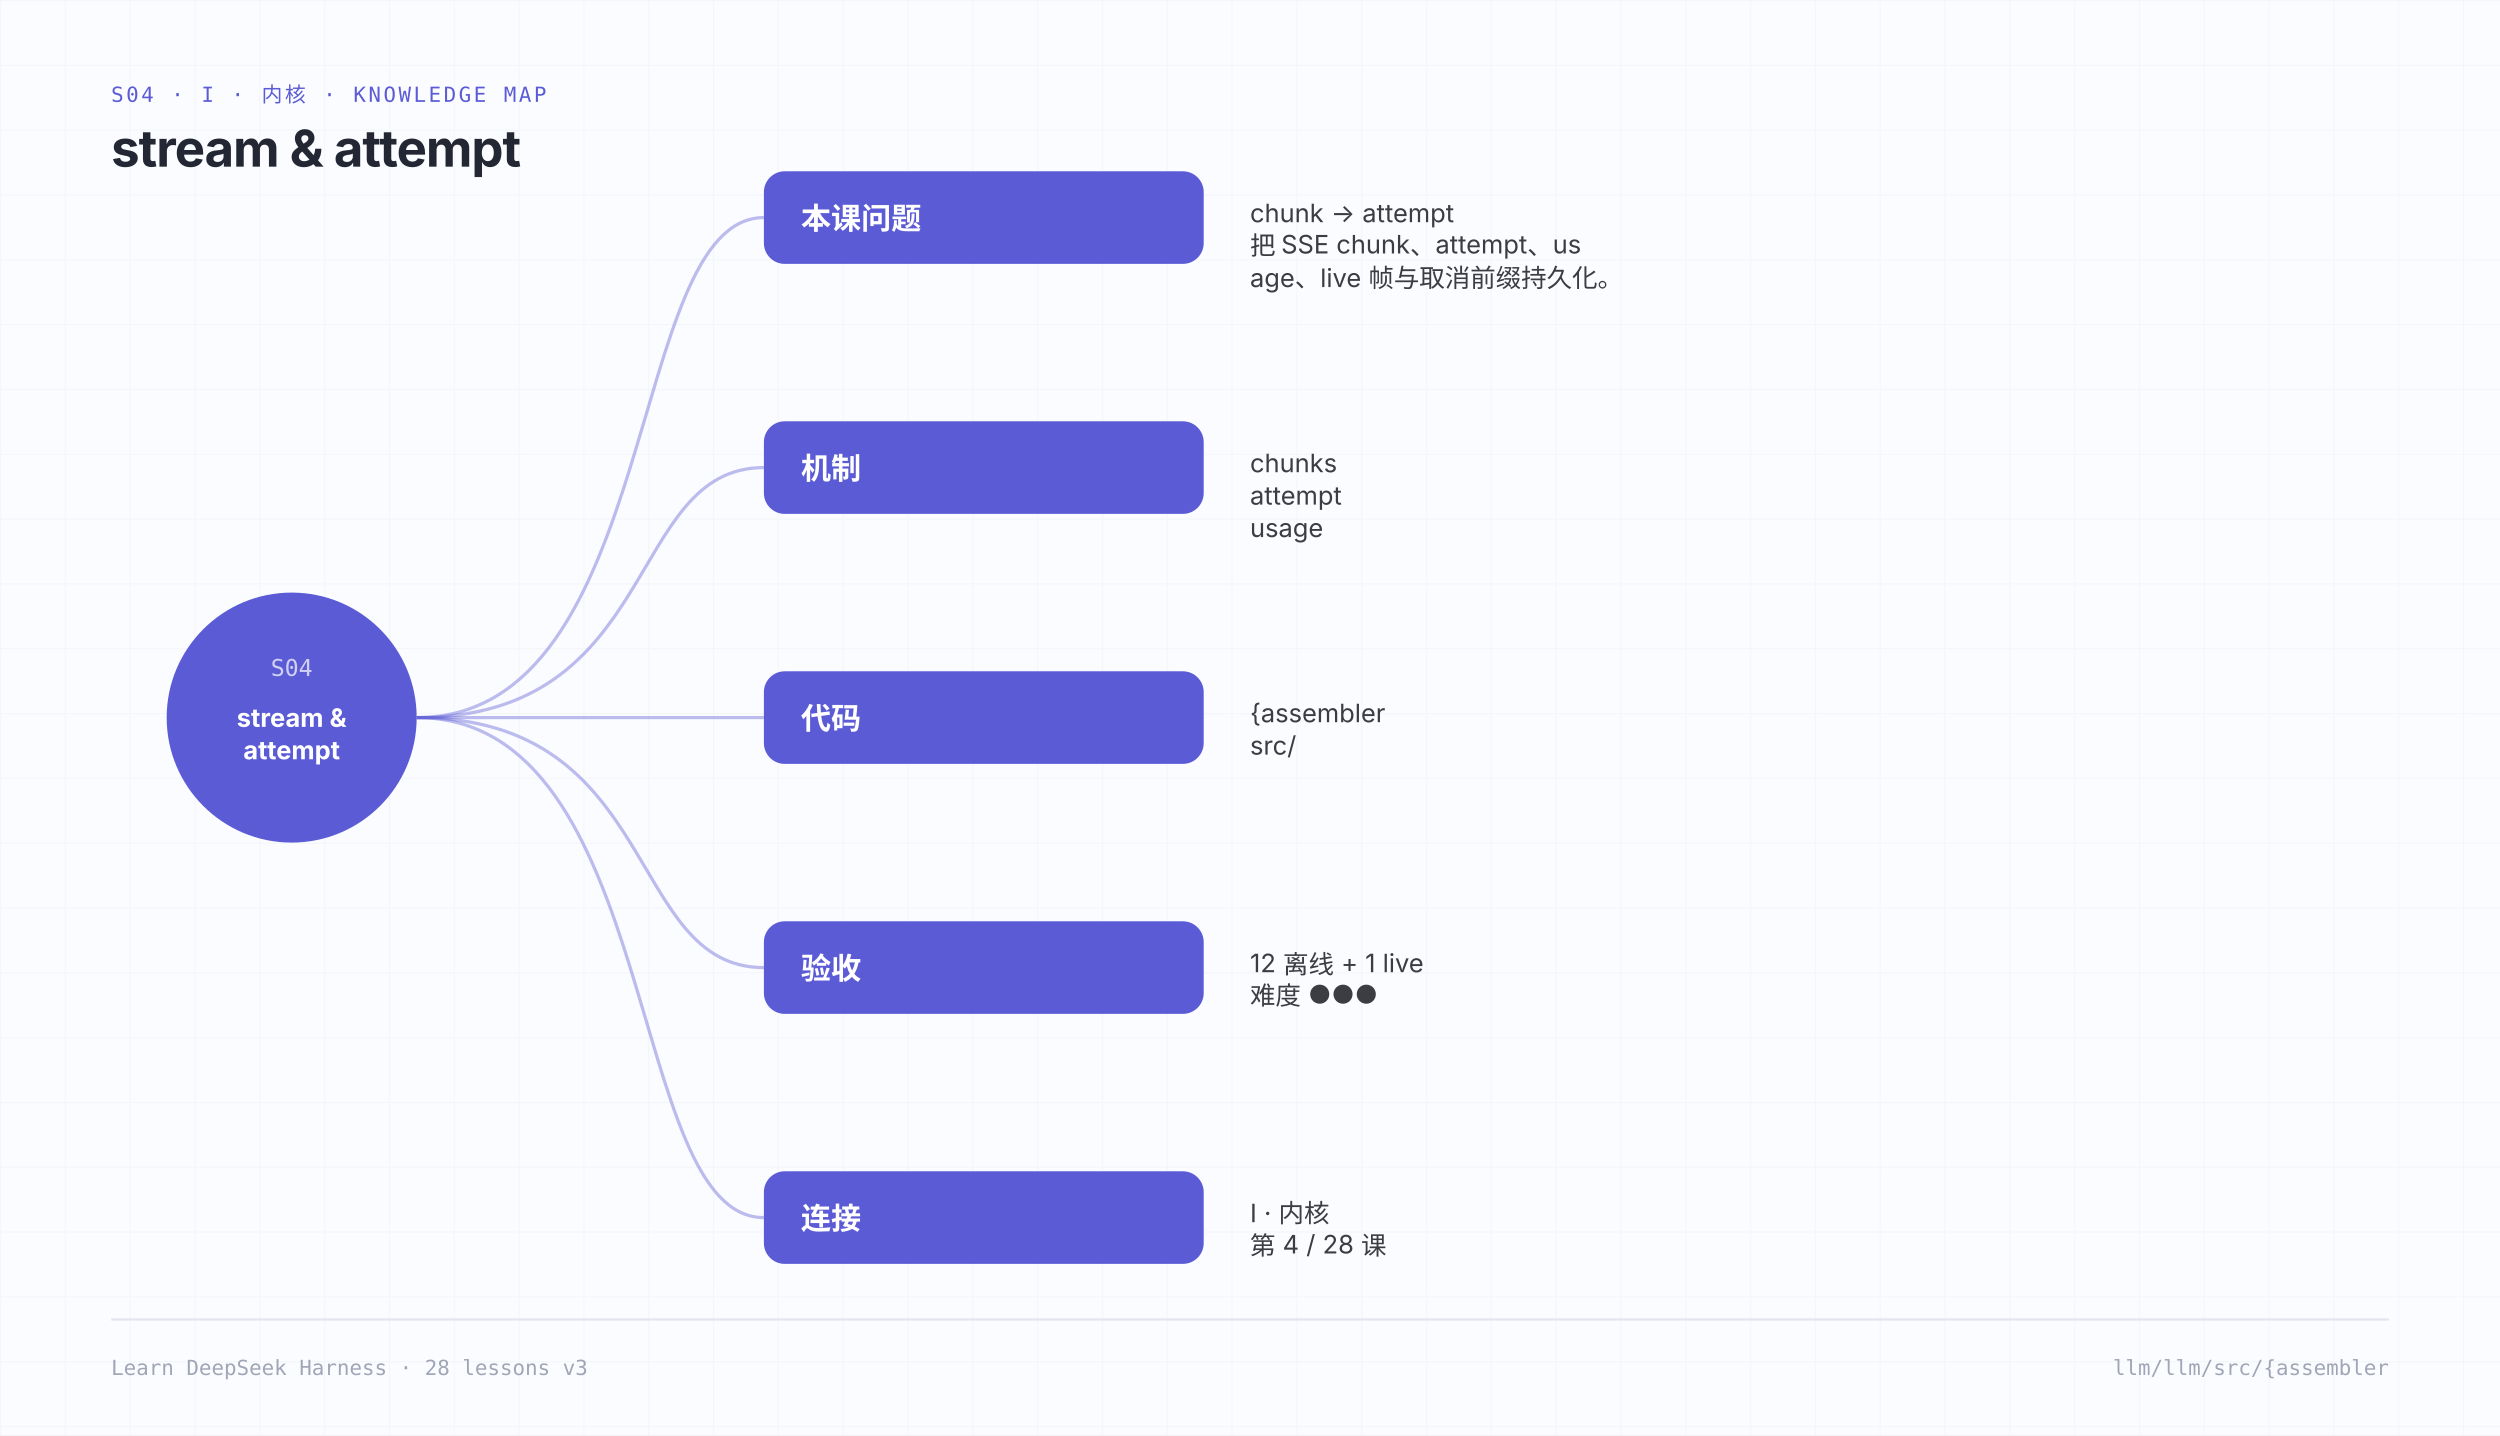
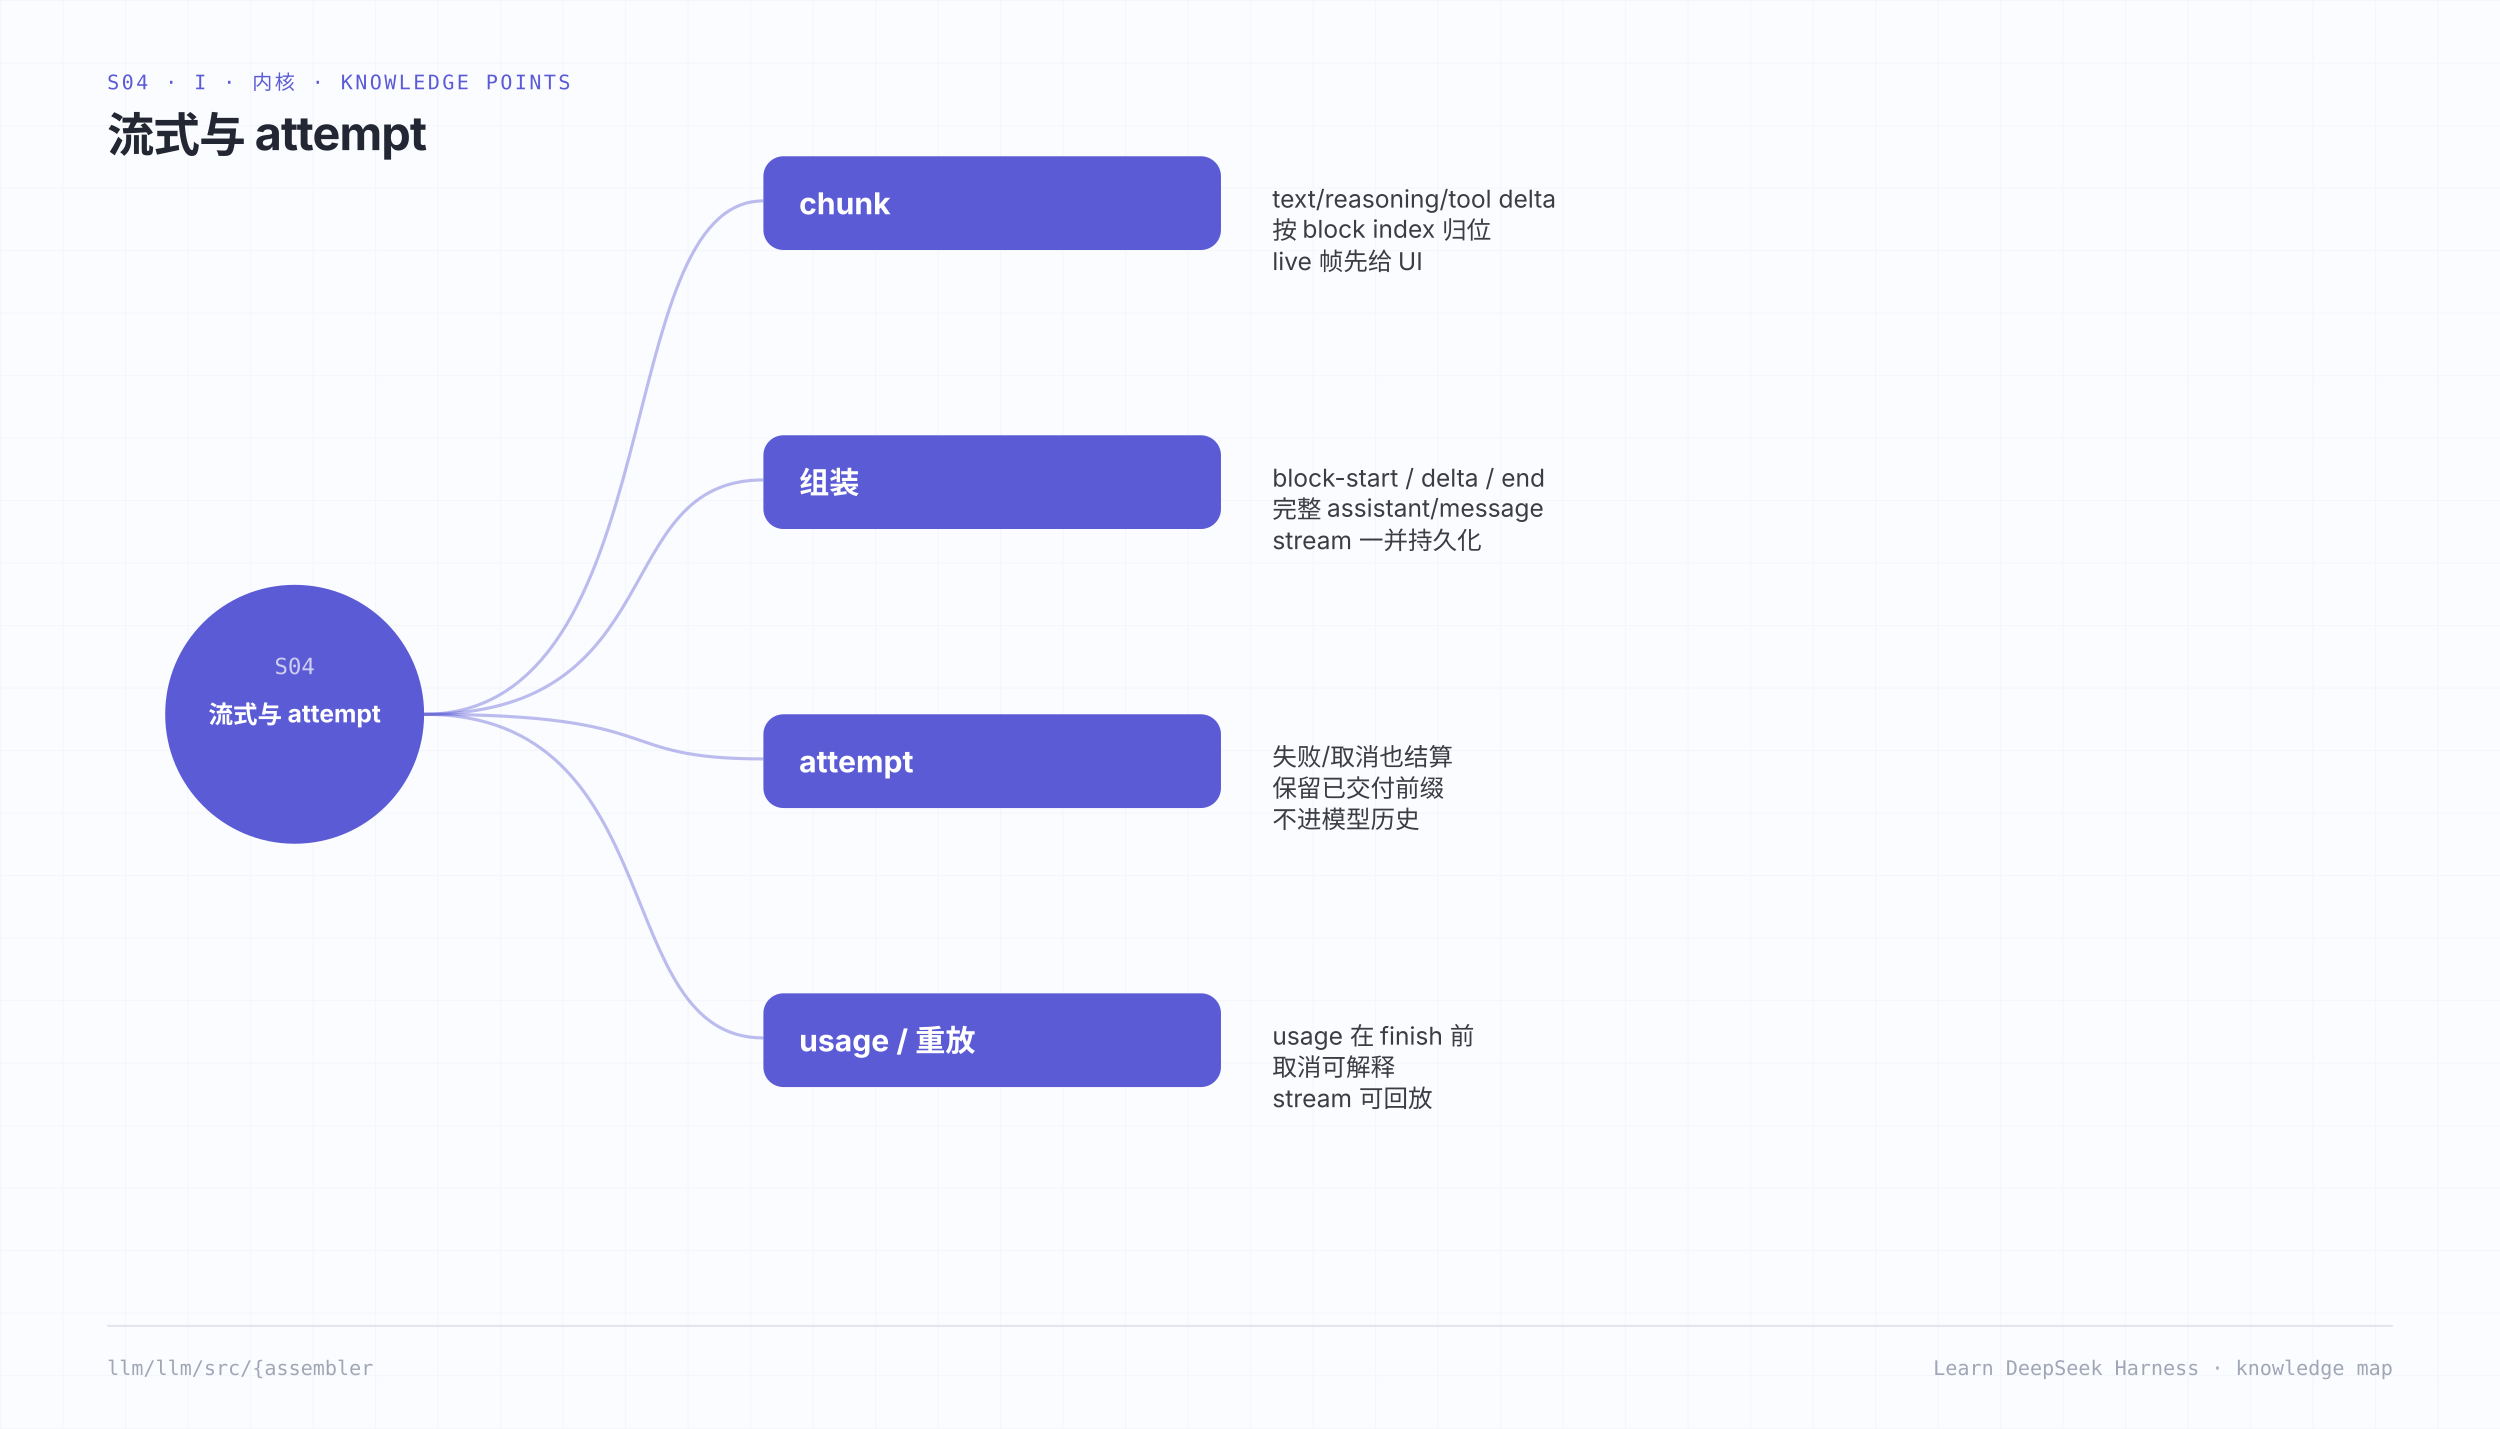
- <svg xmlns="http://www.w3.org/2000/svg" width="1080" height="620" viewBox="0 0 1080 620" role="img" aria-labelledby="title">
+ <svg xmlns="http://www.w3.org/2000/svg" width="1120" height="640" viewBox="0 0 1120 640" role="img" aria-labelledby="title">
  <defs>
    <pattern id="g" width="28" height="28" patternUnits="userSpaceOnUse">
      <path d="M28 0H0V28" fill="none" stroke="#303a63" stroke-opacity=".035" />
    </pattern>
  </defs>
-   <rect width="1080" height="620" fill="#fbfcff" />
-   <rect width="1080" height="620" fill="url(#g)" />
-   <text x="48" y="44" font-size="9" letter-spacing=".12em" fill="#5b5bd6" font-family="SFMono-Regular,Consolas,monospace">S04 · I · 内核 · KNOWLEDGE MAP</text>
-   <text x="48" y="72" font-size="22" font-weight="750" fill="#222733" letter-spacing="-.02em" font-family="-apple-system,BlinkMacSystemFont,'Segoe UI','Noto Sans SC',sans-serif">stream &amp; attempt</text>
-   <circle cx="126" cy="310" r="54" fill="#5b5bd6" />
-   <text x="126" y="292" text-anchor="middle" font-size="10" fill="rgba(255,255,255,.72)" font-family="SFMono-Regular,Consolas,monospace">S04</text>
-   <text x="126" y="314" font-size="11" font-weight="700" fill="#fff" text-anchor="middle" font-family="-apple-system,BlinkMacSystemFont,'Segoe UI','Noto Sans SC',sans-serif">stream &amp;</text>
-   <text x="126" y="328" font-size="11" font-weight="700" fill="#fff" text-anchor="middle" font-family="-apple-system,BlinkMacSystemFont,'Segoe UI','Noto Sans SC',sans-serif">attempt</text>
-   <path d="M180 310 C286 310 270 94 330 94" fill="none" stroke="#5b5bd6" stroke-opacity=".4" stroke-width="1.4" />
-   <rect x="330" y="74" width="190" height="40" rx="9" fill="#5b5bd6" />
-   <text x="346" y="99" font-size="13" font-weight="700" fill="#fff" font-family="-apple-system,BlinkMacSystemFont,'Segoe UI','Noto Sans SC',sans-serif">本课问题</text>
-   <text x="540" y="96" font-size="11" font-weight="400" fill="#3c3c43" text-anchor="start" font-family="-apple-system,BlinkMacSystemFont,'Segoe UI','Noto Sans SC',sans-serif">chunk → attempt</text>
-   <text x="540" y="110" font-size="11" font-weight="400" fill="#3c3c43" text-anchor="start" font-family="-apple-system,BlinkMacSystemFont,'Segoe UI','Noto Sans SC',sans-serif">把 SSE chunk、attempt、us</text>
-   <text x="540" y="124" font-size="11" font-weight="400" fill="#3c3c43" text-anchor="start" font-family="-apple-system,BlinkMacSystemFont,'Segoe UI','Noto Sans SC',sans-serif">age、live 帧与取消前缀持久化。</text>
-   <path d="M180 310 C286 310 270 202 330 202" fill="none" stroke="#5b5bd6" stroke-opacity=".4" stroke-width="1.4" />
-   <rect x="330" y="182" width="190" height="40" rx="9" fill="#5b5bd6" />
-   <text x="346" y="207" font-size="13" font-weight="700" fill="#fff" font-family="-apple-system,BlinkMacSystemFont,'Segoe UI','Noto Sans SC',sans-serif">机制</text>
-   <text x="540" y="204" font-size="11" font-weight="400" fill="#3c3c43" text-anchor="start" font-family="-apple-system,BlinkMacSystemFont,'Segoe UI','Noto Sans SC',sans-serif">chunks</text>
-   <text x="540" y="218" font-size="11" font-weight="400" fill="#3c3c43" text-anchor="start" font-family="-apple-system,BlinkMacSystemFont,'Segoe UI','Noto Sans SC',sans-serif">attempt</text>
-   <text x="540" y="232" font-size="11" font-weight="400" fill="#3c3c43" text-anchor="start" font-family="-apple-system,BlinkMacSystemFont,'Segoe UI','Noto Sans SC',sans-serif">usage</text>
-   <path d="M180 310 C286 310 270 310 330 310" fill="none" stroke="#5b5bd6" stroke-opacity=".4" stroke-width="1.4" />
-   <rect x="330" y="290" width="190" height="40" rx="9" fill="#5b5bd6" />
-   <text x="346" y="315" font-size="13" font-weight="700" fill="#fff" font-family="-apple-system,BlinkMacSystemFont,'Segoe UI','Noto Sans SC',sans-serif">代码</text>
-   <text x="540" y="312" font-size="11" font-weight="400" fill="#3c3c43" text-anchor="start" font-family="-apple-system,BlinkMacSystemFont,'Segoe UI','Noto Sans SC',sans-serif">{assembler</text>
-   <text x="540" y="326" font-size="11" font-weight="400" fill="#3c3c43" text-anchor="start" font-family="-apple-system,BlinkMacSystemFont,'Segoe UI','Noto Sans SC',sans-serif">src/</text>
-   <path d="M180 310 C286 310 270 418 330 418" fill="none" stroke="#5b5bd6" stroke-opacity=".4" stroke-width="1.4" />
-   <rect x="330" y="398" width="190" height="40" rx="9" fill="#5b5bd6" />
-   <text x="346" y="423" font-size="13" font-weight="700" fill="#fff" font-family="-apple-system,BlinkMacSystemFont,'Segoe UI','Noto Sans SC',sans-serif">验收</text>
-   <text x="540" y="420" font-size="11" font-weight="400" fill="#3c3c43" text-anchor="start" font-family="-apple-system,BlinkMacSystemFont,'Segoe UI','Noto Sans SC',sans-serif">12 离线 + 1 live</text>
-   <text x="540" y="434" font-size="11" font-weight="400" fill="#3c3c43" text-anchor="start" font-family="-apple-system,BlinkMacSystemFont,'Segoe UI','Noto Sans SC',sans-serif">难度 ●●●</text>
-   <path d="M180 310 C286 310 270 526 330 526" fill="none" stroke="#5b5bd6" stroke-opacity=".4" stroke-width="1.4" />
-   <rect x="330" y="506" width="190" height="40" rx="9" fill="#5b5bd6" />
-   <text x="346" y="531" font-size="13" font-weight="700" fill="#fff" font-family="-apple-system,BlinkMacSystemFont,'Segoe UI','Noto Sans SC',sans-serif">连接</text>
-   <text x="540" y="528" font-size="11" font-weight="400" fill="#3c3c43" text-anchor="start" font-family="-apple-system,BlinkMacSystemFont,'Segoe UI','Noto Sans SC',sans-serif">I · 内核</text>
-   <text x="540" y="542" font-size="11" font-weight="400" fill="#3c3c43" text-anchor="start" font-family="-apple-system,BlinkMacSystemFont,'Segoe UI','Noto Sans SC',sans-serif">第 4 / 28 课</text>
-   <line x1="48" y1="570" x2="1032" y2="570" stroke="#e3e6ef" />
-   <text x="48" y="594" font-size="9" fill="#a0a6b6" font-family="SFMono-Regular,Consolas,monospace">Learn DeepSeek Harness · 28 lessons v3</text>
-   <text x="1032" y="594" text-anchor="end" font-size="9" fill="#a0a6b6" font-family="SFMono-Regular,Consolas,monospace">llm/llm/src/{assembler</text>
+   <rect width="1120" height="640" fill="#fbfcff" />
+   <rect width="1120" height="640" fill="url(#g)" />
+   <text x="48" y="40" font-size="9" letter-spacing=".12em" fill="#5b5bd6" font-family="SFMono-Regular,Consolas,monospace">S04 · I · 内核 · KNOWLEDGE POINTS</text>
+   <text x="48" y="68" font-size="21" font-weight="750" fill="#222733" letter-spacing="-.02em" font-family="-apple-system,BlinkMacSystemFont,'Segoe UI','Noto Sans SC',sans-serif">流式与 attempt</text>
+   <circle cx="132" cy="320" r="58" fill="#5b5bd6" />
+   <text x="132" y="302" text-anchor="middle" font-size="10" fill="rgba(255,255,255,.7)" font-family="SFMono-Regular,Consolas,monospace">S04</text>
+   <text x="132" y="324" font-size="11" font-weight="700" fill="#fff" text-anchor="middle" font-family="-apple-system,BlinkMacSystemFont,'Segoe UI','Noto Sans SC',sans-serif">流式与 attempt</text>
+   <path d="M190 320 C302 320 272 90 342 90" fill="none" stroke="#5b5bd6" stroke-opacity=".4" stroke-width="1.4" />
+   <rect x="342" y="70" width="205" height="42" rx="9" fill="#5b5bd6" />
+   <text x="358" y="96" font-size="13.5" font-weight="700" fill="#fff" font-family="-apple-system,BlinkMacSystemFont,'Segoe UI','Noto Sans SC',sans-serif">chunk</text>
+   <text x="570" y="93" font-size="11" font-weight="400" fill="#3c3c43" text-anchor="start" font-family="-apple-system,BlinkMacSystemFont,'Segoe UI','Noto Sans SC',sans-serif">text/reasoning/tool delta</text>
+   <text x="570" y="107" font-size="11" font-weight="400" fill="#3c3c43" text-anchor="start" font-family="-apple-system,BlinkMacSystemFont,'Segoe UI','Noto Sans SC',sans-serif">按 block index 归位</text>
+   <text x="570" y="121" font-size="11" font-weight="400" fill="#3c3c43" text-anchor="start" font-family="-apple-system,BlinkMacSystemFont,'Segoe UI','Noto Sans SC',sans-serif">live 帧先给 UI</text>
+   <path d="M190 320 C302 320 272 215 342 215" fill="none" stroke="#5b5bd6" stroke-opacity=".4" stroke-width="1.4" />
+   <rect x="342" y="195" width="205" height="42" rx="9" fill="#5b5bd6" />
+   <text x="358" y="221" font-size="13.5" font-weight="700" fill="#fff" font-family="-apple-system,BlinkMacSystemFont,'Segoe UI','Noto Sans SC',sans-serif">组装</text>
+   <text x="570" y="218" font-size="11" font-weight="400" fill="#3c3c43" text-anchor="start" font-family="-apple-system,BlinkMacSystemFont,'Segoe UI','Noto Sans SC',sans-serif">block-start / delta / end</text>
+   <text x="570" y="232" font-size="11" font-weight="400" fill="#3c3c43" text-anchor="start" font-family="-apple-system,BlinkMacSystemFont,'Segoe UI','Noto Sans SC',sans-serif">完整 assistant/message</text>
+   <text x="570" y="246" font-size="11" font-weight="400" fill="#3c3c43" text-anchor="start" font-family="-apple-system,BlinkMacSystemFont,'Segoe UI','Noto Sans SC',sans-serif">stream 一并持久化</text>
+   <path d="M190 320 C302 320 272 340 342 340" fill="none" stroke="#5b5bd6" stroke-opacity=".4" stroke-width="1.4" />
+   <rect x="342" y="320" width="205" height="42" rx="9" fill="#5b5bd6" />
+   <text x="358" y="346" font-size="13.5" font-weight="700" fill="#fff" font-family="-apple-system,BlinkMacSystemFont,'Segoe UI','Noto Sans SC',sans-serif">attempt</text>
+   <text x="570" y="343" font-size="11" font-weight="400" fill="#3c3c43" text-anchor="start" font-family="-apple-system,BlinkMacSystemFont,'Segoe UI','Noto Sans SC',sans-serif">失败/取消也结算</text>
+   <text x="570" y="357" font-size="11" font-weight="400" fill="#3c3c43" text-anchor="start" font-family="-apple-system,BlinkMacSystemFont,'Segoe UI','Noto Sans SC',sans-serif">保留已交付前缀</text>
+   <text x="570" y="371" font-size="11" font-weight="400" fill="#3c3c43" text-anchor="start" font-family="-apple-system,BlinkMacSystemFont,'Segoe UI','Noto Sans SC',sans-serif">不进模型历史</text>
+   <path d="M190 320 C302 320 272 465 342 465" fill="none" stroke="#5b5bd6" stroke-opacity=".4" stroke-width="1.4" />
+   <rect x="342" y="445" width="205" height="42" rx="9" fill="#5b5bd6" />
+   <text x="358" y="471" font-size="13.5" font-weight="700" fill="#fff" font-family="-apple-system,BlinkMacSystemFont,'Segoe UI','Noto Sans SC',sans-serif">usage / 重放</text>
+   <text x="570" y="468" font-size="11" font-weight="400" fill="#3c3c43" text-anchor="start" font-family="-apple-system,BlinkMacSystemFont,'Segoe UI','Noto Sans SC',sans-serif">usage 在 finish 前</text>
+   <text x="570" y="482" font-size="11" font-weight="400" fill="#3c3c43" text-anchor="start" font-family="-apple-system,BlinkMacSystemFont,'Segoe UI','Noto Sans SC',sans-serif">取消可解释</text>
+   <text x="570" y="496" font-size="11" font-weight="400" fill="#3c3c43" text-anchor="start" font-family="-apple-system,BlinkMacSystemFont,'Segoe UI','Noto Sans SC',sans-serif">stream 可回放</text>
+   <line x1="48" y1="594" x2="1072" y2="594" stroke="#e3e6ef" />
+   <text x="48" y="616" font-size="9" fill="#a0a6b6" font-family="SFMono-Regular,Consolas,monospace">llm/llm/src/{assembler</text>
+   <text x="1072" y="616" text-anchor="end" font-size="9" fill="#a0a6b6" font-family="SFMono-Regular,Consolas,monospace">Learn DeepSeek Harness · knowledge map</text>
</svg>
